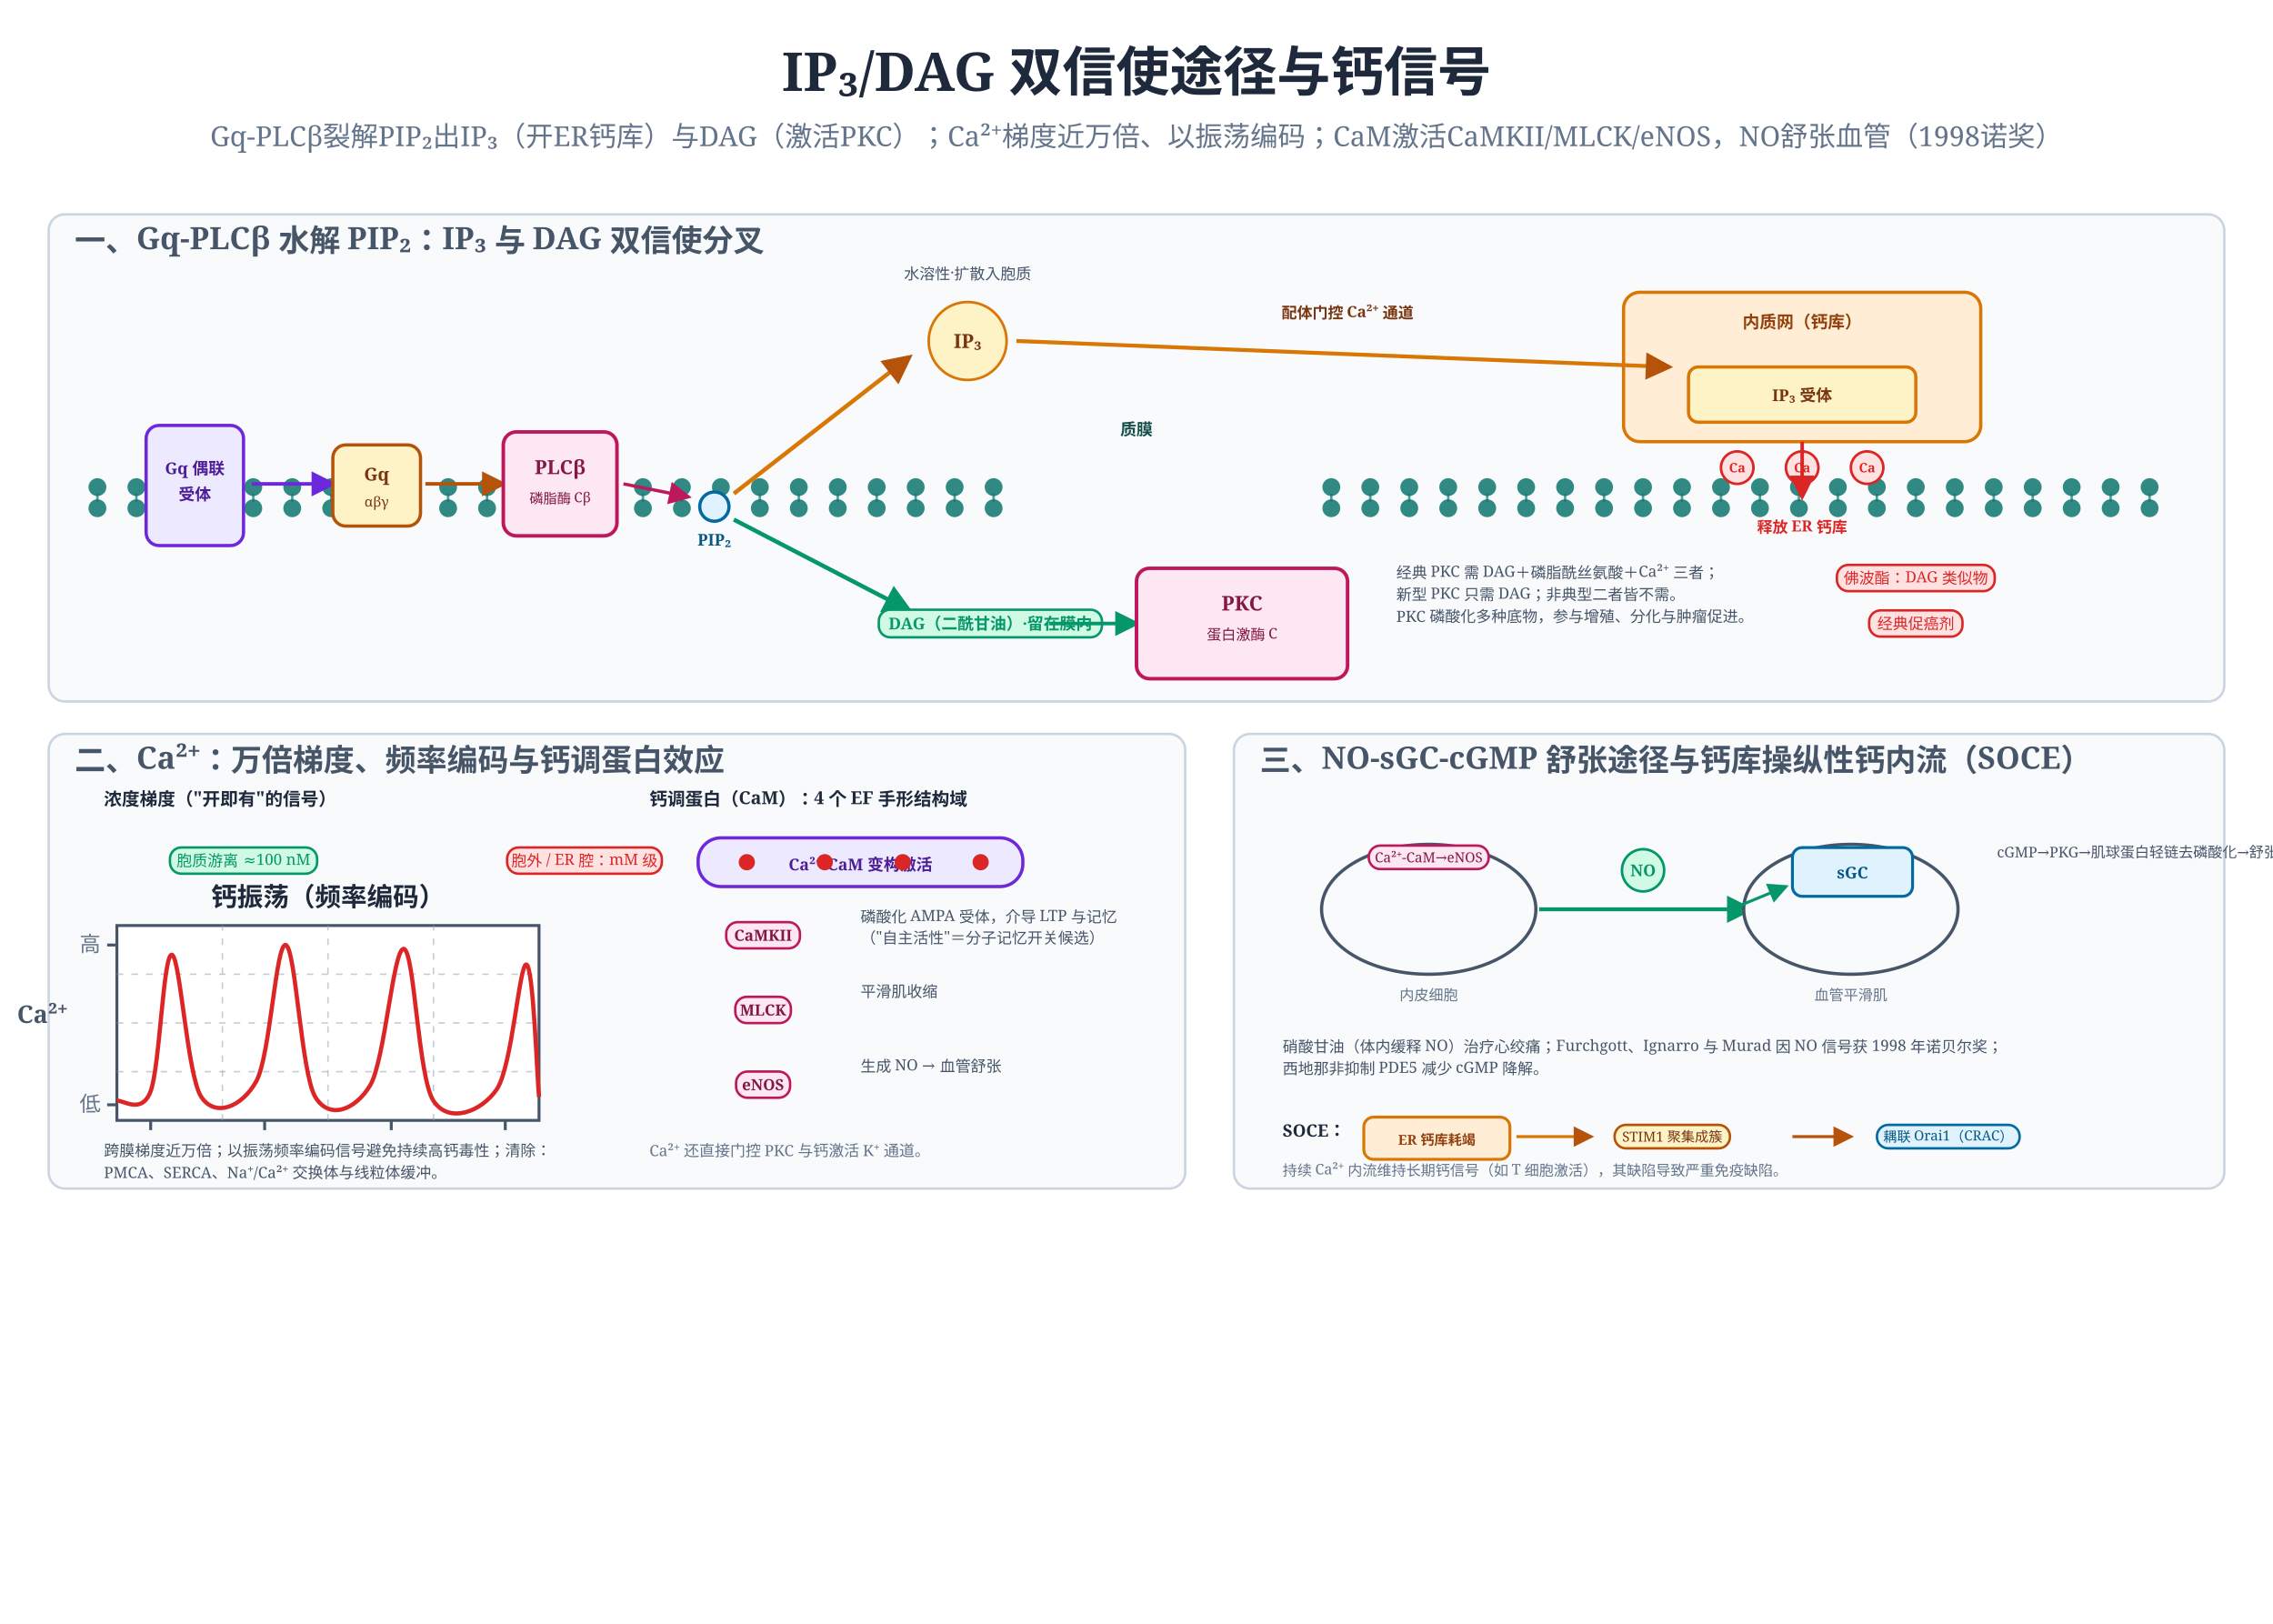
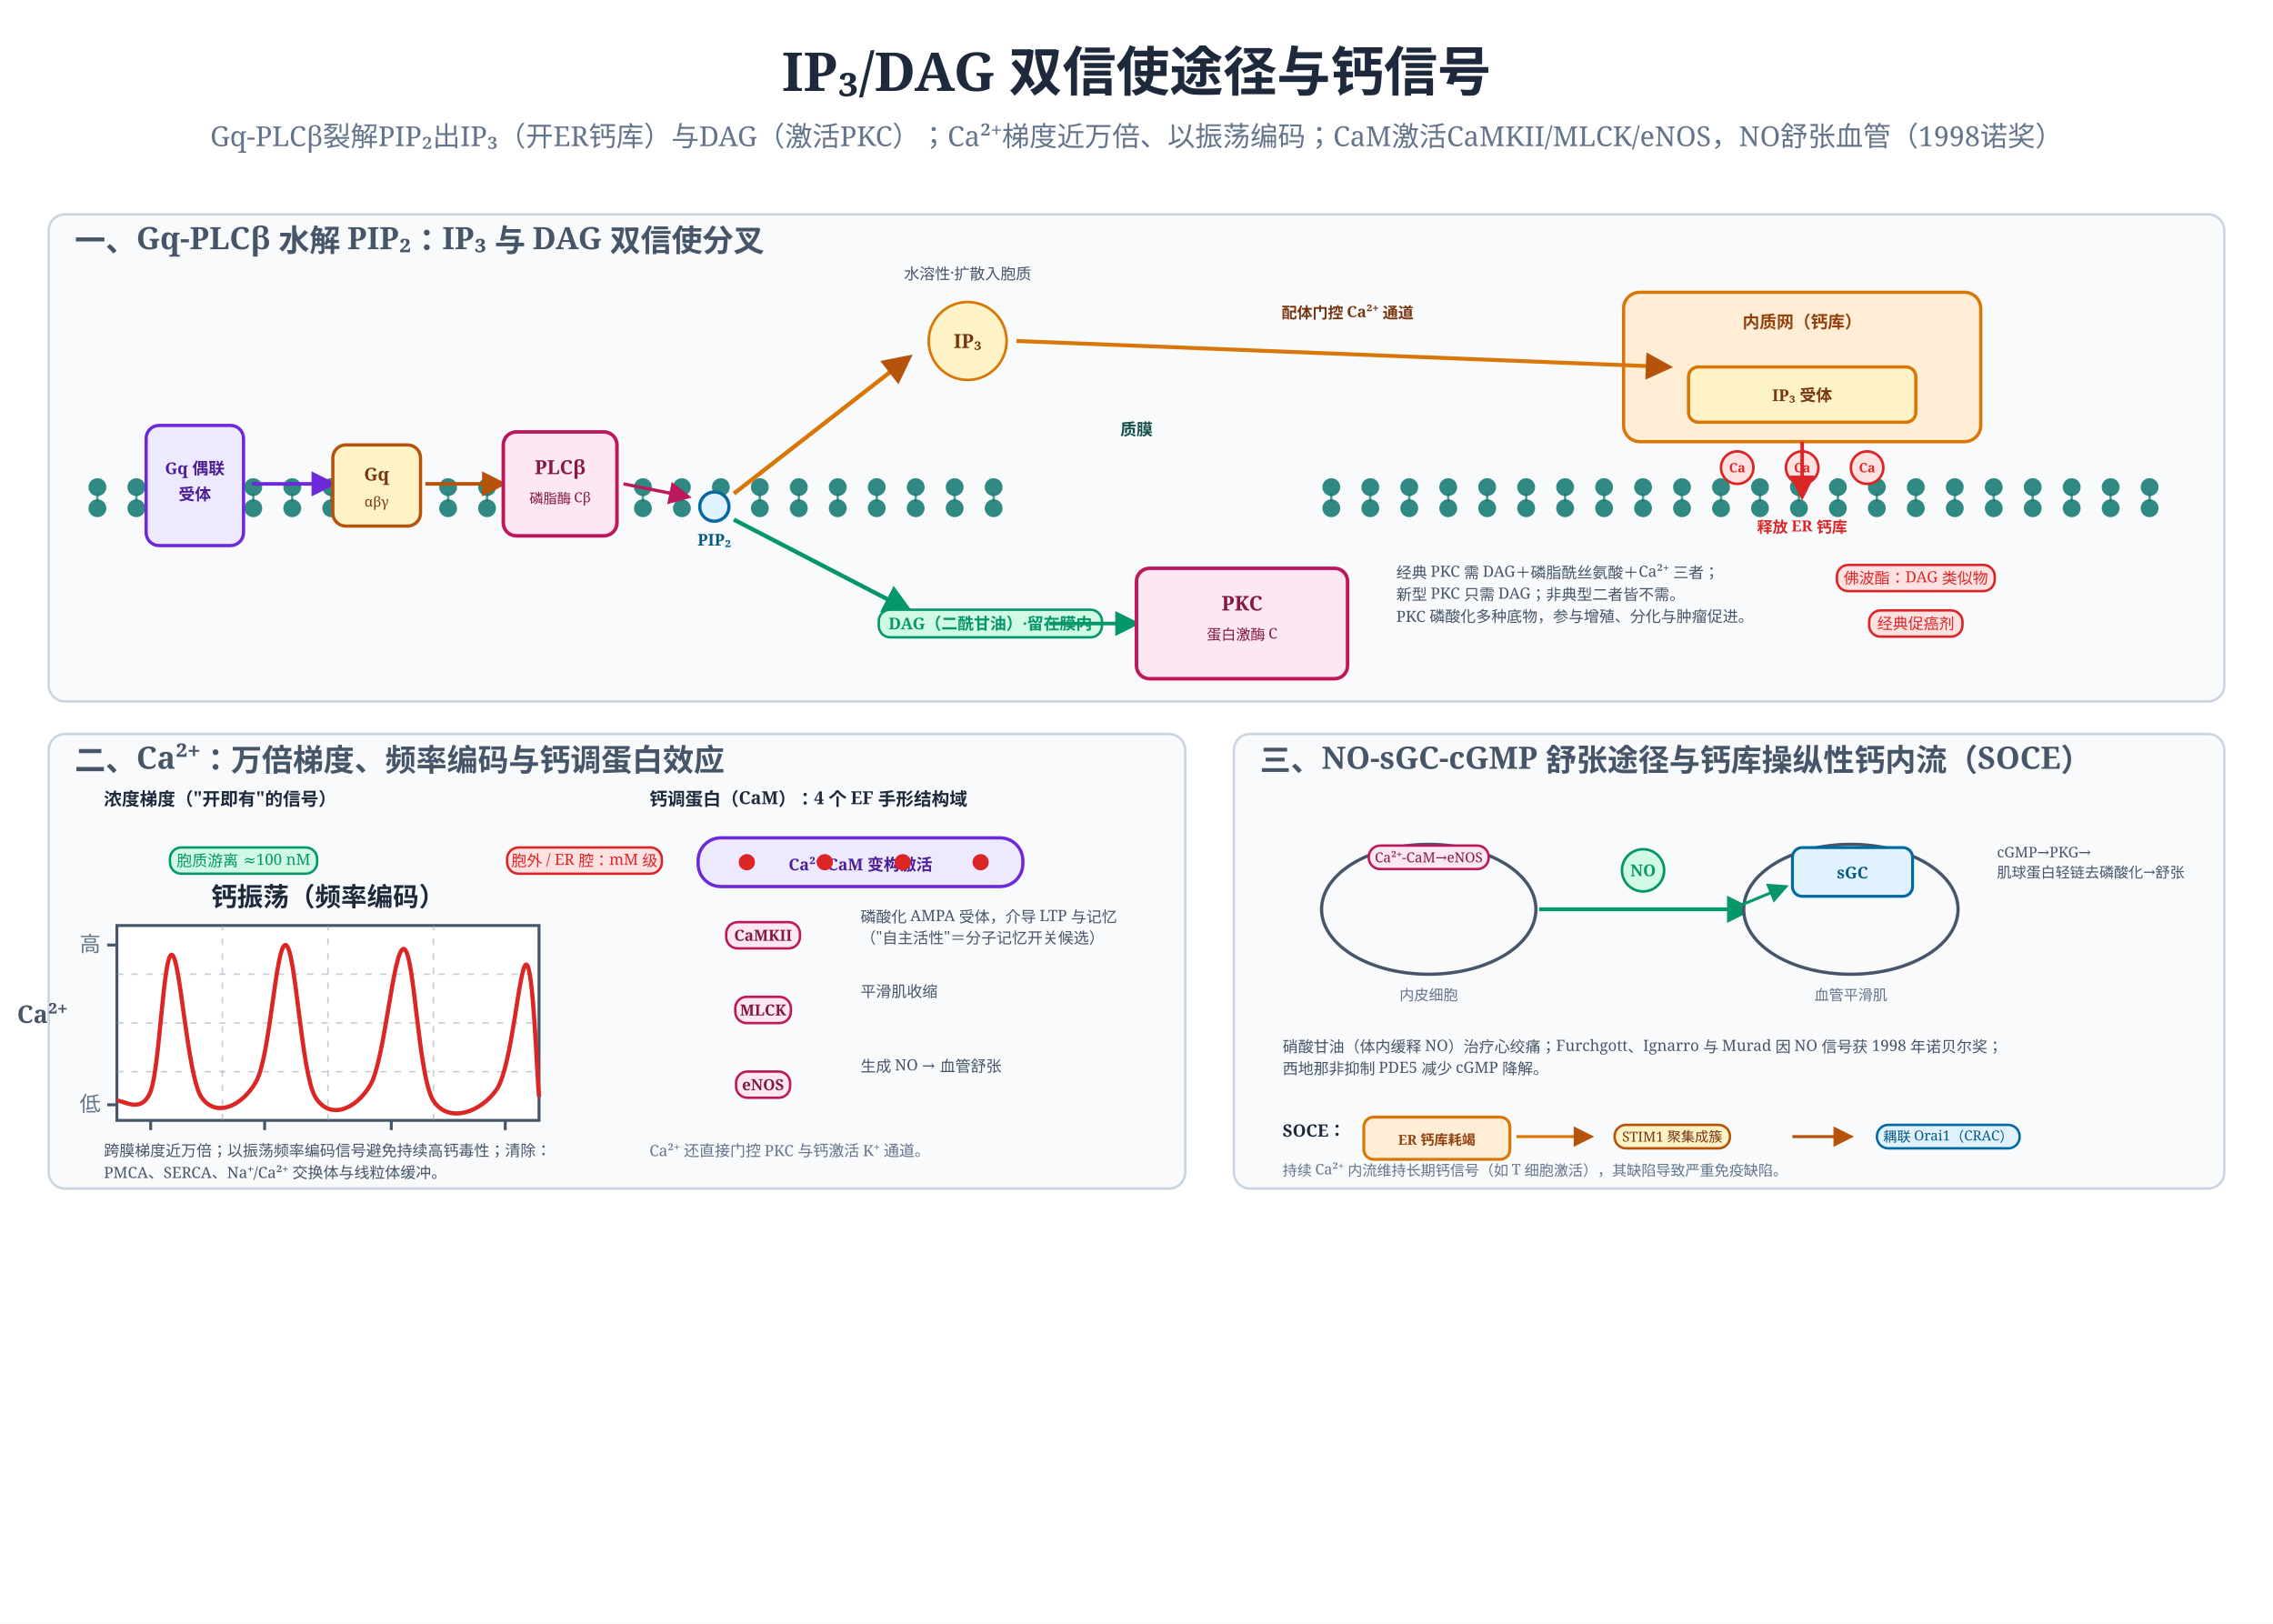
<svg xmlns="http://www.w3.org/2000/svg" width="1400" height="1000" viewBox="0 0 1400 1000" font-family="Noto Serif SC, LXGW WenKai, Songti SC, serif">
  <defs>
    <marker id="arr-ink" viewBox="0 0 10 10" refX="8.5" refY="5" markerWidth="7" markerHeight="7" orient="auto-start-reverse">
      <path d="M0,0 L10,5 L0,10 z" fill="#334155" />
    </marker>
    <marker id="arr-dna" viewBox="0 0 10 10" refX="8.5" refY="5" markerWidth="7" markerHeight="7" orient="auto-start-reverse">
      <path d="M0,0 L10,5 L0,10 z" fill="#0f766e" />
    </marker>
    <marker id="arr-rna" viewBox="0 0 10 10" refX="8.5" refY="5" markerWidth="7" markerHeight="7" orient="auto-start-reverse">
      <path d="M0,0 L10,5 L0,10 z" fill="#b45309" />
    </marker>
    <marker id="arr-pro" viewBox="0 0 10 10" refX="8.5" refY="5" markerWidth="7" markerHeight="7" orient="auto-start-reverse">
      <path d="M0,0 L10,5 L0,10 z" fill="#6d28d9" />
    </marker>
    <marker id="arr-enz" viewBox="0 0 10 10" refX="8.5" refY="5" markerWidth="7" markerHeight="7" orient="auto-start-reverse">
      <path d="M0,0 L10,5 L0,10 z" fill="#be185d" />
    </marker>
    <marker id="arr-acc" viewBox="0 0 10 10" refX="8.5" refY="5" markerWidth="7" markerHeight="7" orient="auto-start-reverse">
      <path d="M0,0 L10,5 L0,10 z" fill="#0369a1" />
    </marker>
    <marker id="arr-ok" viewBox="0 0 10 10" refX="8.5" refY="5" markerWidth="7" markerHeight="7" orient="auto-start-reverse">
      <path d="M0,0 L10,5 L0,10 z" fill="#059669" />
    </marker>
    <marker id="arr-warn" viewBox="0 0 10 10" refX="8.5" refY="5" markerWidth="7" markerHeight="7" orient="auto-start-reverse">
      <path d="M0,0 L10,5 L0,10 z" fill="#b45309" />
    </marker>
    <marker id="arr-bad" viewBox="0 0 10 10" refX="8.5" refY="5" markerWidth="7" markerHeight="7" orient="auto-start-reverse">
      <path d="M0,0 L10,5 L0,10 z" fill="#dc2626" />
    </marker>
    <marker id="arr-mute" viewBox="0 0 10 10" refX="8.5" refY="5" markerWidth="7" markerHeight="7" orient="auto-start-reverse">
      <path d="M0,0 L10,5 L0,10 z" fill="#94a3b8" />
    </marker>
  </defs>
  <rect x="0" y="0" width="1400" height="1000" fill="#ffffff" />
  <text x="700" y="56" text-anchor="middle" font-size="33" font-weight="700" fill="#1e293b">IP₃/DAG 双信使途径与钙信号</text>
  <text x="700" y="90" text-anchor="middle" font-size="17" fill="#64748b">Gq-PLCβ裂解PIP₂出IP₃（开ER钙库）与DAG（激活PKC）；Ca²⁺梯度近万倍、以振荡编码；CaM激活CaMKII/MLCK/eNOS，NO舒张血管（1998诺奖）</text>
  <rect x="30" y="132" width="1340" height="300" rx="10" fill="#f8fafc" stroke="#cbd5e1" stroke-width="1.5" />
  <text x="46" y="154.84" font-size="19" fill="#475569" font-weight="700">一、Gq-PLCβ 水解 PIP₂：IP₃ 与 DAG 双信使分叉</text>
  <g>
    <circle cx="60" cy="300" r="5.5" fill="#0f766e" fill-opacity="0.85" />
    <line x1="60" y1="304" x2="60" y2="309" stroke="#0f766e" stroke-width="1.5" stroke-opacity="0.7" />
    <circle cx="60" cy="313" r="5.5" fill="#0f766e" fill-opacity="0.85" />
    <circle cx="84" cy="300" r="5.5" fill="#0f766e" fill-opacity="0.85" />
    <line x1="84" y1="304" x2="84" y2="309" stroke="#0f766e" stroke-width="1.5" stroke-opacity="0.7" />
    <circle cx="84" cy="313" r="5.5" fill="#0f766e" fill-opacity="0.85" />
    <circle cx="108" cy="300" r="5.5" fill="#0f766e" fill-opacity="0.85" />
    <line x1="108" y1="304" x2="108" y2="309" stroke="#0f766e" stroke-width="1.5" stroke-opacity="0.7" />
    <circle cx="108" cy="313" r="5.5" fill="#0f766e" fill-opacity="0.85" />
    <circle cx="132" cy="300" r="5.5" fill="#0f766e" fill-opacity="0.85" />
    <line x1="132" y1="304" x2="132" y2="309" stroke="#0f766e" stroke-width="1.5" stroke-opacity="0.7" />
    <circle cx="132" cy="313" r="5.5" fill="#0f766e" fill-opacity="0.85" />
    <circle cx="156" cy="300" r="5.5" fill="#0f766e" fill-opacity="0.85" />
    <line x1="156" y1="304" x2="156" y2="309" stroke="#0f766e" stroke-width="1.5" stroke-opacity="0.7" />
    <circle cx="156" cy="313" r="5.5" fill="#0f766e" fill-opacity="0.85" />
    <circle cx="180" cy="300" r="5.5" fill="#0f766e" fill-opacity="0.85" />
    <line x1="180" y1="304" x2="180" y2="309" stroke="#0f766e" stroke-width="1.5" stroke-opacity="0.7" />
    <circle cx="180" cy="313" r="5.5" fill="#0f766e" fill-opacity="0.85" />
    <circle cx="204" cy="300" r="5.5" fill="#0f766e" fill-opacity="0.85" />
    <line x1="204" y1="304" x2="204" y2="309" stroke="#0f766e" stroke-width="1.5" stroke-opacity="0.7" />
    <circle cx="204" cy="313" r="5.5" fill="#0f766e" fill-opacity="0.85" />
    <circle cx="228" cy="300" r="5.5" fill="#0f766e" fill-opacity="0.85" />
    <line x1="228" y1="304" x2="228" y2="309" stroke="#0f766e" stroke-width="1.5" stroke-opacity="0.7" />
    <circle cx="228" cy="313" r="5.5" fill="#0f766e" fill-opacity="0.85" />
    <circle cx="252" cy="300" r="5.5" fill="#0f766e" fill-opacity="0.85" />
    <line x1="252" y1="304" x2="252" y2="309" stroke="#0f766e" stroke-width="1.5" stroke-opacity="0.7" />
    <circle cx="252" cy="313" r="5.5" fill="#0f766e" fill-opacity="0.85" />
    <circle cx="276" cy="300" r="5.5" fill="#0f766e" fill-opacity="0.85" />
    <line x1="276" y1="304" x2="276" y2="309" stroke="#0f766e" stroke-width="1.5" stroke-opacity="0.7" />
    <circle cx="276" cy="313" r="5.5" fill="#0f766e" fill-opacity="0.85" />
    <circle cx="300" cy="300" r="5.5" fill="#0f766e" fill-opacity="0.85" />
    <line x1="300" y1="304" x2="300" y2="309" stroke="#0f766e" stroke-width="1.5" stroke-opacity="0.7" />
    <circle cx="300" cy="313" r="5.5" fill="#0f766e" fill-opacity="0.85" />
    <circle cx="324" cy="300" r="5.5" fill="#0f766e" fill-opacity="0.85" />
    <line x1="324" y1="304" x2="324" y2="309" stroke="#0f766e" stroke-width="1.5" stroke-opacity="0.7" />
    <circle cx="324" cy="313" r="5.5" fill="#0f766e" fill-opacity="0.85" />
    <circle cx="348" cy="300" r="5.5" fill="#0f766e" fill-opacity="0.85" />
    <line x1="348" y1="304" x2="348" y2="309" stroke="#0f766e" stroke-width="1.5" stroke-opacity="0.7" />
    <circle cx="348" cy="313" r="5.5" fill="#0f766e" fill-opacity="0.85" />
    <circle cx="372" cy="300" r="5.5" fill="#0f766e" fill-opacity="0.85" />
    <line x1="372" y1="304" x2="372" y2="309" stroke="#0f766e" stroke-width="1.5" stroke-opacity="0.7" />
    <circle cx="372" cy="313" r="5.5" fill="#0f766e" fill-opacity="0.85" />
    <circle cx="396" cy="300" r="5.5" fill="#0f766e" fill-opacity="0.85" />
    <line x1="396" y1="304" x2="396" y2="309" stroke="#0f766e" stroke-width="1.5" stroke-opacity="0.7" />
    <circle cx="396" cy="313" r="5.5" fill="#0f766e" fill-opacity="0.85" />
    <circle cx="420" cy="300" r="5.5" fill="#0f766e" fill-opacity="0.85" />
    <line x1="420" y1="304" x2="420" y2="309" stroke="#0f766e" stroke-width="1.5" stroke-opacity="0.7" />
    <circle cx="420" cy="313" r="5.5" fill="#0f766e" fill-opacity="0.85" />
    <circle cx="444" cy="300" r="5.5" fill="#0f766e" fill-opacity="0.85" />
    <line x1="444" y1="304" x2="444" y2="309" stroke="#0f766e" stroke-width="1.5" stroke-opacity="0.7" />
    <circle cx="444" cy="313" r="5.5" fill="#0f766e" fill-opacity="0.85" />
    <circle cx="468" cy="300" r="5.5" fill="#0f766e" fill-opacity="0.85" />
    <line x1="468" y1="304" x2="468" y2="309" stroke="#0f766e" stroke-width="1.5" stroke-opacity="0.7" />
    <circle cx="468" cy="313" r="5.5" fill="#0f766e" fill-opacity="0.85" />
    <circle cx="492" cy="300" r="5.5" fill="#0f766e" fill-opacity="0.85" />
    <line x1="492" y1="304" x2="492" y2="309" stroke="#0f766e" stroke-width="1.5" stroke-opacity="0.7" />
    <circle cx="492" cy="313" r="5.5" fill="#0f766e" fill-opacity="0.85" />
    <circle cx="516" cy="300" r="5.5" fill="#0f766e" fill-opacity="0.85" />
    <line x1="516" y1="304" x2="516" y2="309" stroke="#0f766e" stroke-width="1.5" stroke-opacity="0.7" />
    <circle cx="516" cy="313" r="5.5" fill="#0f766e" fill-opacity="0.85" />
    <circle cx="540" cy="300" r="5.5" fill="#0f766e" fill-opacity="0.85" />
    <line x1="540" y1="304" x2="540" y2="309" stroke="#0f766e" stroke-width="1.5" stroke-opacity="0.7" />
    <circle cx="540" cy="313" r="5.5" fill="#0f766e" fill-opacity="0.85" />
    <circle cx="564" cy="300" r="5.5" fill="#0f766e" fill-opacity="0.85" />
    <line x1="564" y1="304" x2="564" y2="309" stroke="#0f766e" stroke-width="1.5" stroke-opacity="0.7" />
    <circle cx="564" cy="313" r="5.5" fill="#0f766e" fill-opacity="0.85" />
    <circle cx="588" cy="300" r="5.5" fill="#0f766e" fill-opacity="0.85" />
    <line x1="588" y1="304" x2="588" y2="309" stroke="#0f766e" stroke-width="1.5" stroke-opacity="0.7" />
    <circle cx="588" cy="313" r="5.5" fill="#0f766e" fill-opacity="0.85" />
    <circle cx="612" cy="300" r="5.5" fill="#0f766e" fill-opacity="0.85" />
    <line x1="612" y1="304" x2="612" y2="309" stroke="#0f766e" stroke-width="1.5" stroke-opacity="0.7" />
    <circle cx="612" cy="313" r="5.5" fill="#0f766e" fill-opacity="0.85" />
  </g>
  <g>
    <circle cx="820" cy="300" r="5.5" fill="#0f766e" fill-opacity="0.85" />
    <line x1="820" y1="304" x2="820" y2="309" stroke="#0f766e" stroke-width="1.5" stroke-opacity="0.7" />
    <circle cx="820" cy="313" r="5.5" fill="#0f766e" fill-opacity="0.85" />
    <circle cx="844" cy="300" r="5.5" fill="#0f766e" fill-opacity="0.85" />
    <line x1="844" y1="304" x2="844" y2="309" stroke="#0f766e" stroke-width="1.5" stroke-opacity="0.7" />
    <circle cx="844" cy="313" r="5.5" fill="#0f766e" fill-opacity="0.85" />
    <circle cx="868" cy="300" r="5.5" fill="#0f766e" fill-opacity="0.85" />
    <line x1="868" y1="304" x2="868" y2="309" stroke="#0f766e" stroke-width="1.5" stroke-opacity="0.7" />
    <circle cx="868" cy="313" r="5.5" fill="#0f766e" fill-opacity="0.85" />
    <circle cx="892" cy="300" r="5.5" fill="#0f766e" fill-opacity="0.85" />
    <line x1="892" y1="304" x2="892" y2="309" stroke="#0f766e" stroke-width="1.5" stroke-opacity="0.7" />
    <circle cx="892" cy="313" r="5.5" fill="#0f766e" fill-opacity="0.85" />
    <circle cx="916" cy="300" r="5.5" fill="#0f766e" fill-opacity="0.85" />
    <line x1="916" y1="304" x2="916" y2="309" stroke="#0f766e" stroke-width="1.5" stroke-opacity="0.7" />
    <circle cx="916" cy="313" r="5.5" fill="#0f766e" fill-opacity="0.85" />
    <circle cx="940" cy="300" r="5.5" fill="#0f766e" fill-opacity="0.85" />
    <line x1="940" y1="304" x2="940" y2="309" stroke="#0f766e" stroke-width="1.5" stroke-opacity="0.7" />
    <circle cx="940" cy="313" r="5.5" fill="#0f766e" fill-opacity="0.85" />
    <circle cx="964" cy="300" r="5.5" fill="#0f766e" fill-opacity="0.85" />
    <line x1="964" y1="304" x2="964" y2="309" stroke="#0f766e" stroke-width="1.5" stroke-opacity="0.7" />
    <circle cx="964" cy="313" r="5.5" fill="#0f766e" fill-opacity="0.85" />
    <circle cx="988" cy="300" r="5.5" fill="#0f766e" fill-opacity="0.85" />
    <line x1="988" y1="304" x2="988" y2="309" stroke="#0f766e" stroke-width="1.5" stroke-opacity="0.7" />
    <circle cx="988" cy="313" r="5.5" fill="#0f766e" fill-opacity="0.85" />
    <circle cx="1012" cy="300" r="5.5" fill="#0f766e" fill-opacity="0.85" />
    <line x1="1012" y1="304" x2="1012" y2="309" stroke="#0f766e" stroke-width="1.5" stroke-opacity="0.7" />
    <circle cx="1012" cy="313" r="5.5" fill="#0f766e" fill-opacity="0.85" />
    <circle cx="1036" cy="300" r="5.5" fill="#0f766e" fill-opacity="0.85" />
    <line x1="1036" y1="304" x2="1036" y2="309" stroke="#0f766e" stroke-width="1.5" stroke-opacity="0.7" />
    <circle cx="1036" cy="313" r="5.5" fill="#0f766e" fill-opacity="0.85" />
    <circle cx="1060" cy="300" r="5.5" fill="#0f766e" fill-opacity="0.85" />
    <line x1="1060" y1="304" x2="1060" y2="309" stroke="#0f766e" stroke-width="1.5" stroke-opacity="0.7" />
    <circle cx="1060" cy="313" r="5.5" fill="#0f766e" fill-opacity="0.85" />
    <circle cx="1084" cy="300" r="5.5" fill="#0f766e" fill-opacity="0.85" />
    <line x1="1084" y1="304" x2="1084" y2="309" stroke="#0f766e" stroke-width="1.5" stroke-opacity="0.7" />
    <circle cx="1084" cy="313" r="5.5" fill="#0f766e" fill-opacity="0.85" />
    <circle cx="1108" cy="300" r="5.5" fill="#0f766e" fill-opacity="0.85" />
    <line x1="1108" y1="304" x2="1108" y2="309" stroke="#0f766e" stroke-width="1.5" stroke-opacity="0.7" />
    <circle cx="1108" cy="313" r="5.5" fill="#0f766e" fill-opacity="0.85" />
    <circle cx="1132" cy="300" r="5.5" fill="#0f766e" fill-opacity="0.85" />
    <line x1="1132" y1="304" x2="1132" y2="309" stroke="#0f766e" stroke-width="1.5" stroke-opacity="0.7" />
    <circle cx="1132" cy="313" r="5.5" fill="#0f766e" fill-opacity="0.85" />
    <circle cx="1156" cy="300" r="5.5" fill="#0f766e" fill-opacity="0.85" />
    <line x1="1156" y1="304" x2="1156" y2="309" stroke="#0f766e" stroke-width="1.5" stroke-opacity="0.7" />
    <circle cx="1156" cy="313" r="5.5" fill="#0f766e" fill-opacity="0.85" />
    <circle cx="1180" cy="300" r="5.5" fill="#0f766e" fill-opacity="0.85" />
    <line x1="1180" y1="304" x2="1180" y2="309" stroke="#0f766e" stroke-width="1.5" stroke-opacity="0.7" />
    <circle cx="1180" cy="313" r="5.5" fill="#0f766e" fill-opacity="0.85" />
    <circle cx="1204" cy="300" r="5.5" fill="#0f766e" fill-opacity="0.85" />
    <line x1="1204" y1="304" x2="1204" y2="309" stroke="#0f766e" stroke-width="1.5" stroke-opacity="0.7" />
    <circle cx="1204" cy="313" r="5.5" fill="#0f766e" fill-opacity="0.85" />
    <circle cx="1228" cy="300" r="5.5" fill="#0f766e" fill-opacity="0.85" />
    <line x1="1228" y1="304" x2="1228" y2="309" stroke="#0f766e" stroke-width="1.5" stroke-opacity="0.7" />
    <circle cx="1228" cy="313" r="5.5" fill="#0f766e" fill-opacity="0.85" />
    <circle cx="1252" cy="300" r="5.5" fill="#0f766e" fill-opacity="0.85" />
    <line x1="1252" y1="304" x2="1252" y2="309" stroke="#0f766e" stroke-width="1.5" stroke-opacity="0.7" />
    <circle cx="1252" cy="313" r="5.5" fill="#0f766e" fill-opacity="0.85" />
    <circle cx="1276" cy="300" r="5.5" fill="#0f766e" fill-opacity="0.85" />
    <line x1="1276" y1="304" x2="1276" y2="309" stroke="#0f766e" stroke-width="1.5" stroke-opacity="0.7" />
    <circle cx="1276" cy="313" r="5.5" fill="#0f766e" fill-opacity="0.85" />
    <circle cx="1300" cy="300" r="5.5" fill="#0f766e" fill-opacity="0.85" />
    <line x1="1300" y1="304" x2="1300" y2="309" stroke="#0f766e" stroke-width="1.5" stroke-opacity="0.7" />
    <circle cx="1300" cy="313" r="5.5" fill="#0f766e" fill-opacity="0.85" />
    <circle cx="1324" cy="300" r="5.5" fill="#0f766e" fill-opacity="0.85" />
    <line x1="1324" y1="304" x2="1324" y2="309" stroke="#0f766e" stroke-width="1.5" stroke-opacity="0.7" />
    <circle cx="1324" cy="313" r="5.5" fill="#0f766e" fill-opacity="0.85" />
  </g>
  <text x="700" y="268" font-size="10" fill="#134e4a" text-anchor="middle" font-weight="700">质膜</text>
  <rect x="90" y="262" width="60" height="74" rx="8" fill="#ede9fe" stroke="#6d28d9" stroke-width="2" />
  <text x="120" y="292" font-size="10" fill="#4c1d95" text-anchor="middle" font-weight="700">Gq 偶联</text>
  <text x="120" y="308" font-size="10" fill="#4c1d95" text-anchor="middle" font-weight="700">受体</text>
  <line x1="155" y1="298" x2="205" y2="298" stroke="#6d28d9" stroke-width="2.2" marker-end="url(#arr-pro)" />
  <rect x="205" y="274" width="54" height="50" rx="8" fill="#fef3c7" stroke="#b45309" stroke-width="2" />
  <text x="232" y="296" font-size="11" fill="#78350f" text-anchor="middle" font-weight="700">Gq</text>
  <text x="232" y="312" font-size="8.5" fill="#78350f" text-anchor="middle">αβγ</text>
  <line x1="262" y1="298" x2="310" y2="298" stroke="#b45309" stroke-width="2.2" marker-end="url(#arr-rna)" />
  <rect x="310" y="266" width="70" height="64" rx="8" fill="#fce7f3" stroke="#be185d" stroke-width="2.2" />
  <text x="345" y="292" font-size="12" fill="#831843" text-anchor="middle" font-weight="700">PLCβ</text>
  <text x="345" y="310" font-size="8.5" fill="#831843" text-anchor="middle">磷脂酶 Cβ</text>
  <circle cx="440" cy="312" r="9" fill="#e0f2fe" stroke="#0369a1" stroke-width="2" />
  <text x="440" y="336" font-size="10" fill="#075985" text-anchor="middle" font-weight="700">PIP₂</text>
  <line x1="384" y1="298" x2="424" y2="306" stroke="#be185d" stroke-width="2" marker-end="url(#arr-enz)" />
  <line x1="452" y1="304" x2="560" y2="220" stroke="#d97706" stroke-width="2.6" marker-end="url(#arr-warn)" />
  <circle cx="596" cy="210" r="24" fill="#fef3c7" stroke="#d97706" stroke-width="1.6" />
  <text x="596" y="214.32" font-size="12" fill="#78350f" text-anchor="middle" font-weight="700">IP₃</text>
  <text x="596" y="172" font-size="9.5" fill="#475569" text-anchor="middle">水溶性·扩散入胞质</text>
  <line x1="452" y1="320" x2="560" y2="376" stroke="#059669" stroke-width="2.6" marker-end="url(#arr-ok)" />
  <rect x="541.273" y="375.5" width="137.454" height="17" rx="7" fill="#d1fae5" stroke="#059669" stroke-width="1.5" />
  <text x="610" y="387.6" font-size="10" fill="#059669" text-anchor="middle" font-weight="700">DAG（二酰甘油）·留在膜内</text>
  <line x1="646" y1="384" x2="700" y2="384" stroke="#059669" stroke-width="2.2" marker-end="url(#arr-ok)" />
  <rect x="700" y="350" width="130" height="68" rx="8" fill="#fce7f3" stroke="#be185d" stroke-width="2.2" />
  <text x="765" y="376" font-size="12.5" fill="#831843" text-anchor="middle" font-weight="700">PKC</text>
  <text x="765" y="394" font-size="9" fill="#831843" text-anchor="middle">蛋白激酶 C</text>
  <text x="860" y="356" font-size="9.5" fill="#475569">经典 PKC 需 DAG＋磷脂酰丝氨酸＋Ca²⁺ 三者；</text>
  <text x="860" y="369.5" font-size="9.5" fill="#475569">新型 PKC 只需 DAG；非典型二者皆不需。</text>
  <text x="860" y="383" font-size="9.5" fill="#475569">PKC 磷酸化多种底物，参与增殖、分化与肿瘤促进。</text>
  <rect x="1131.395" y="347.925" width="97.21" height="16.15" rx="7" fill="#fee2e2" stroke="#dc2626" stroke-width="1.5" />
  <text x="1180" y="359.42" font-size="9.5" fill="#dc2626" text-anchor="middle">佛波酯：DAG 类似物</text>
  <rect x="1151.25" y="375.925" width="57.5" height="16.15" rx="7" fill="#fee2e2" stroke="#dc2626" stroke-width="1.5" />
  <text x="1180" y="387.42" font-size="9.5" fill="#dc2626" text-anchor="middle">经典促癌剂</text>
  <rect x="1000" y="180" width="220" height="92" rx="10" fill="#ffedd5" stroke="#d97706" stroke-width="2" />
  <text x="1110" y="202" font-size="10.5" fill="#92400e" text-anchor="middle" font-weight="700">内质网（钙库）</text>
  <rect x="1040" y="226" width="140" height="34" rx="6" fill="#fef3c7" stroke="#d97706" stroke-width="2" />
  <text x="1110" y="247" font-size="10" fill="#78350f" text-anchor="middle" font-weight="700">IP₃ 受体</text>
  <line x1="626" y1="210" x2="1028" y2="226" stroke="#d97706" stroke-width="2.4" marker-end="url(#arr-warn)" />
  <text x="830" y="196" font-size="9.5" fill="#78350f" text-anchor="middle" font-weight="700">配体门控 Ca²⁺ 通道</text>
  <circle cx="1070" cy="288" r="10" fill="#fee2e2" stroke="#dc2626" stroke-width="1.6" />
  <text x="1070" y="290.88" font-size="8" fill="#dc2626" text-anchor="middle" font-weight="700">Ca</text>
  <circle cx="1110" cy="288" r="10" fill="#fee2e2" stroke="#dc2626" stroke-width="1.6" />
  <text x="1110" y="290.88" font-size="8" fill="#dc2626" text-anchor="middle" font-weight="700">Ca</text>
  <circle cx="1150" cy="288" r="10" fill="#fee2e2" stroke="#dc2626" stroke-width="1.6" />
  <text x="1150" y="290.88" font-size="8" fill="#dc2626" text-anchor="middle" font-weight="700">Ca</text>
  <line x1="1110" y1="272" x2="1110" y2="306" stroke="#dc2626" stroke-width="2.2" marker-end="url(#arr-bad)" />
  <text x="1110" y="328" font-size="9.5" fill="#dc2626" text-anchor="middle" font-weight="700">释放 ER 钙库</text>
  <rect x="30" y="452" width="700" height="280" rx="10" fill="#f8fafc" stroke="#cbd5e1" stroke-width="1.5" />
  <text x="46" y="474.84" font-size="19" fill="#475569" font-weight="700">二、Ca²⁺：万倍梯度、频率编码与钙调蛋白效应</text>
  <text x="64" y="496" font-size="11" fill="#1e293b" font-weight="700">浓度梯度（"开即有"的信号）</text>
  <rect x="104.672" y="521.925" width="90.655" height="16.15" rx="7" fill="#d1fae5" stroke="#059669" stroke-width="1.5" />
  <text x="150" y="533.42" font-size="9.5" fill="#059669" text-anchor="middle">胞质游离 ≈100 nM</text>
  <rect x="312.345" y="521.925" width="95.31" height="16.15" rx="7" fill="#fee2e2" stroke="#dc2626" stroke-width="1.5" />
  <text x="360" y="533.42" font-size="9.5" fill="#dc2626" text-anchor="middle">胞外 / ER 腔：mM 级</text>
  <rect x="72" y="570" width="260" height="120" fill="#ffffff" stroke="#475569" stroke-width="1.8" />
  <line x1="72" y1="660" x2="332" y2="660" stroke="#94a3b8" stroke-width="0.9" stroke-dasharray="4 5" opacity="0.55" />
  <line x1="137" y1="690" x2="137" y2="570" stroke="#94a3b8" stroke-width="0.9" stroke-dasharray="4 5" opacity="0.55" />
  <line x1="72" y1="630" x2="332" y2="630" stroke="#94a3b8" stroke-width="0.9" stroke-dasharray="4 5" opacity="0.55" />
  <line x1="202" y1="690" x2="202" y2="570" stroke="#94a3b8" stroke-width="0.9" stroke-dasharray="4 5" opacity="0.55" />
  <line x1="72" y1="600" x2="332" y2="600" stroke="#94a3b8" stroke-width="0.9" stroke-dasharray="4 5" opacity="0.55" />
  <line x1="267" y1="690" x2="267" y2="570" stroke="#94a3b8" stroke-width="0.9" stroke-dasharray="4 5" opacity="0.55" />
  <line x1="92.8" y1="690" x2="92.8" y2="696" stroke="#475569" stroke-width="1.8" />
  <line x1="163" y1="690" x2="163" y2="696" stroke="#475569" stroke-width="1.8" />
  <line x1="241" y1="690" x2="241" y2="696" stroke="#475569" stroke-width="1.8" />
  <line x1="311.2" y1="690" x2="311.2" y2="696" stroke="#475569" stroke-width="1.8" />
  <line x1="66" y1="680.4" x2="72" y2="680.4" stroke="#475569" stroke-width="1.8" />
  <text x="62" y="684.4" font-size="13" fill="#64748b" text-anchor="end">低</text>
  <line x1="66" y1="582" x2="72" y2="582" stroke="#475569" stroke-width="1.8" />
  <text x="62" y="586" font-size="13" fill="#64748b" text-anchor="end">高</text>
  <text x="26" y="630" font-size="15" fill="#475569" text-anchor="middle" font-weight="600">Ca²⁺</text>
  <text x="202" y="558" font-size="16" fill="#1e293b" text-anchor="middle" font-weight="700">钙振荡（频率编码）</text>
  <path d="M72,678 C75.5,677.0 87.2,687.0 92.8,672 C98.4,657.0 100.6,587.4 105.8,588 C111.0,588.6 115.3,662.6 124,675.6 C132.7,688.6 149.1,681.6 157.8,666 C166.5,650.4 169.9,580.4 176,582 C182.1,583.6 185.5,661.2 194.2,675.6 C202.9,690.0 218.9,683.6 228,668.4 C237.1,653.2 242.3,582.8 248.8,584.4 C255.3,586.0 257.5,663.6 267,678 C276.5,692.4 296.5,684.8 306,670.8 C315.5,656.8 319.9,593.2 324.2,594 C328.5,594.8 330.7,662.0 332,675.6" fill="none" stroke="#dc2626" stroke-width="2.6" />
  <text x="64" y="712" font-size="9.5" fill="#475569">跨膜梯度近万倍；以振荡频率编码信号避免持续高钙毒性；清除：</text>
  <text x="64" y="725.5" font-size="9.5" fill="#475569">PMCA、SERCA、Na⁺/Ca²⁺ 交换体与线粒体缓冲。</text>
  <text x="400" y="496" font-size="11" fill="#1e293b" font-weight="700">钙调蛋白（CaM）：4 个 EF 手形结构域</text>
  <rect x="430" y="516" width="200" height="30" rx="14" fill="#ede9fe" stroke="#6d28d9" stroke-width="2" />
  <text x="530" y="536" font-size="10" fill="#4c1d95" text-anchor="middle" font-weight="700">Ca²⁺-CaM 变构激活</text>
  <circle cx="460" cy="531" r="5" fill="#dc2626" />
  <circle cx="508" cy="531" r="5" fill="#dc2626" />
  <circle cx="556" cy="531" r="5" fill="#dc2626" />
  <circle cx="604" cy="531" r="5" fill="#dc2626" />
  <rect x="447.289" y="567.925" width="45.422" height="16.15" rx="7" fill="#fce7f3" stroke="#be185d" stroke-width="1.5" />
  <text x="470" y="579.42" font-size="9.5" fill="#831843" text-anchor="middle" font-weight="700">CaMKII</text>
  <text x="530" y="568" font-size="9.5" fill="#475569">磷酸化 AMPA 受体，介导 LTP 与记忆</text>
  <text x="530" y="581" font-size="9.5" fill="#475569">（"自主活性"＝分子记忆开关候选）</text>
  <rect x="452.867" y="613.925" width="34.267" height="16.15" rx="7" fill="#fce7f3" stroke="#be185d" stroke-width="1.5" />
  <text x="470" y="625.42" font-size="9.5" fill="#831843" text-anchor="middle" font-weight="700">MLCK</text>
  <text x="530" y="614" font-size="9.5" fill="#475569">平滑肌收缩</text>
  <rect x="453.356" y="659.925" width="33.288" height="16.15" rx="7" fill="#fce7f3" stroke="#be185d" stroke-width="1.5" />
  <text x="470" y="671.42" font-size="9.5" fill="#831843" text-anchor="middle" font-weight="700">eNOS</text>
  <text x="530" y="660" font-size="9.5" fill="#475569">生成 NO → 血管舒张</text>
  <text x="400" y="712" font-size="9.5" fill="#64748b">Ca²⁺ 还直接门控 PKC 与钙激活 K⁺ 通道。</text>
  <rect x="760" y="452" width="610" height="280" rx="10" fill="#f8fafc" stroke="#cbd5e1" stroke-width="1.5" />
  <text x="776" y="474.84" font-size="19" fill="#475569" font-weight="700">三、NO-sGC-cGMP 舒张途径与钙库操纵性钙内流（SOCE）</text>
  <ellipse cx="880" cy="560" rx="66" ry="40" fill="#f8fafc" stroke="#475569" stroke-width="2" />
  <text x="880" y="616" font-size="9" fill="#64748b" text-anchor="middle">内皮细胞</text>
  <rect x="843.062" y="520.775" width="73.875" height="14.45" rx="7" fill="#fce7f3" stroke="#be185d" stroke-width="1.5" />
  <text x="880" y="531.06" font-size="8.5" fill="#831843" text-anchor="middle">Ca²⁺-CaM→eNOS</text>
  <line x1="948" y1="560" x2="1078" y2="560" stroke="#059669" stroke-width="2.4" marker-end="url(#arr-ok)" />
  <circle cx="1012" cy="536" r="13" fill="#d1fae5" stroke="#059669" stroke-width="1.6" />
  <text x="1012" y="539.6" font-size="10" fill="#059669" text-anchor="middle" font-weight="700">NO</text>
  <ellipse cx="1140" cy="560" rx="66" ry="40" fill="#f8fafc" stroke="#475569" stroke-width="2" />
  <text x="1140" y="616" font-size="9" fill="#64748b" text-anchor="middle">血管平滑肌</text>
  <rect x="1104" y="522" width="74" height="30" rx="6" fill="#e0f2fe" stroke="#0369a1" stroke-width="1.8" />
  <text x="1141" y="541" font-size="10" fill="#075985" text-anchor="middle" font-weight="700">sGC</text>
  <line x1="1066" y1="560" x2="1100" y2="546" stroke="#059669" stroke-width="1.8" marker-end="url(#arr-ok)" />
-   <text x="1230" y="528" font-size="9" fill="#475569">cGMP→PKG→肌球蛋白轻链去磷酸化→舒张</text>
+   <text x="1230" y="528" font-size="9" fill="#475569">cGMP→PKG→</text>
+   <text x="1230" y="540.5" font-size="9" fill="#475569">肌球蛋白轻链去磷酸化→舒张</text>
  <text x="790" y="648" font-size="9.5" fill="#475569">硝酸甘油（体内缓释 NO）治疗心绞痛；Furchgott、Ignarro 与 Murad 因 NO 信号获 1998 年诺贝尔奖；</text>
  <text x="790" y="661.5" font-size="9.5" fill="#475569">西地那非抑制 PDE5 减少 cGMP 降解。</text>
  <text x="790" y="700" font-size="10.5" fill="#1e293b" font-weight="700">SOCE：</text>
  <rect x="840" y="688" width="90" height="26" rx="6" fill="#ffedd5" stroke="#d97706" stroke-width="1.8" />
  <text x="885" y="705" font-size="8.5" fill="#92400e" text-anchor="middle" font-weight="700">ER 钙库耗竭</text>
  <line x1="934" y1="700" x2="980" y2="700" stroke="#d97706" stroke-width="1.8" marker-end="url(#arr-warn)" />
  <rect x="994.465" y="692.775" width="71.07" height="14.45" rx="7" fill="#fef3c7" stroke="#b45309" stroke-width="1.5" />
  <text x="1030" y="703.06" font-size="8.5" fill="#78350f" text-anchor="middle">STIM1 聚集成簇</text>
  <line x1="1104" y1="700" x2="1140" y2="700" stroke="#b45309" stroke-width="1.8" marker-end="url(#arr-rna)" />
  <rect x="1156.05" y="692.775" width="87.9" height="14.45" rx="7" fill="#e0f2fe" stroke="#0369a1" stroke-width="1.5" />
  <text x="1200" y="703.06" font-size="8.5" fill="#075985" text-anchor="middle">耦联 Orai1（CRAC）</text>
  <text x="790" y="724" font-size="9" fill="#64748b">持续 Ca²⁺ 内流维持长期钙信号（如 T 细胞激活），其缺陷导致严重免疫缺陷。</text>
</svg>
